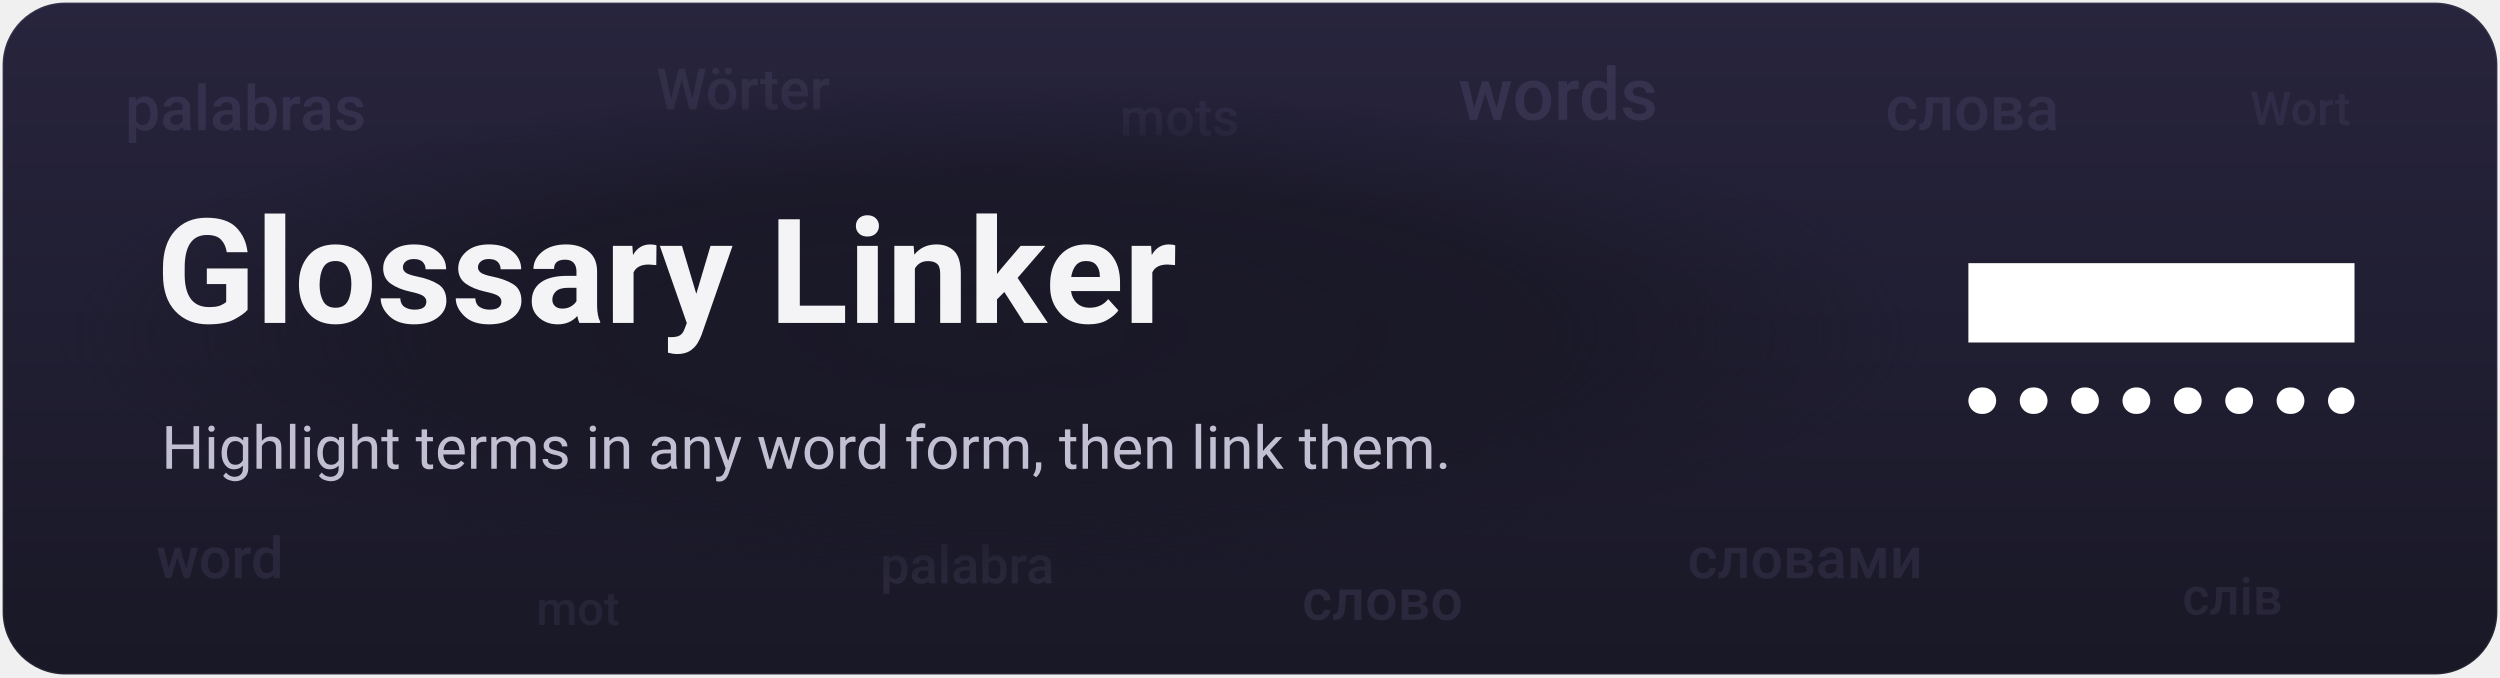
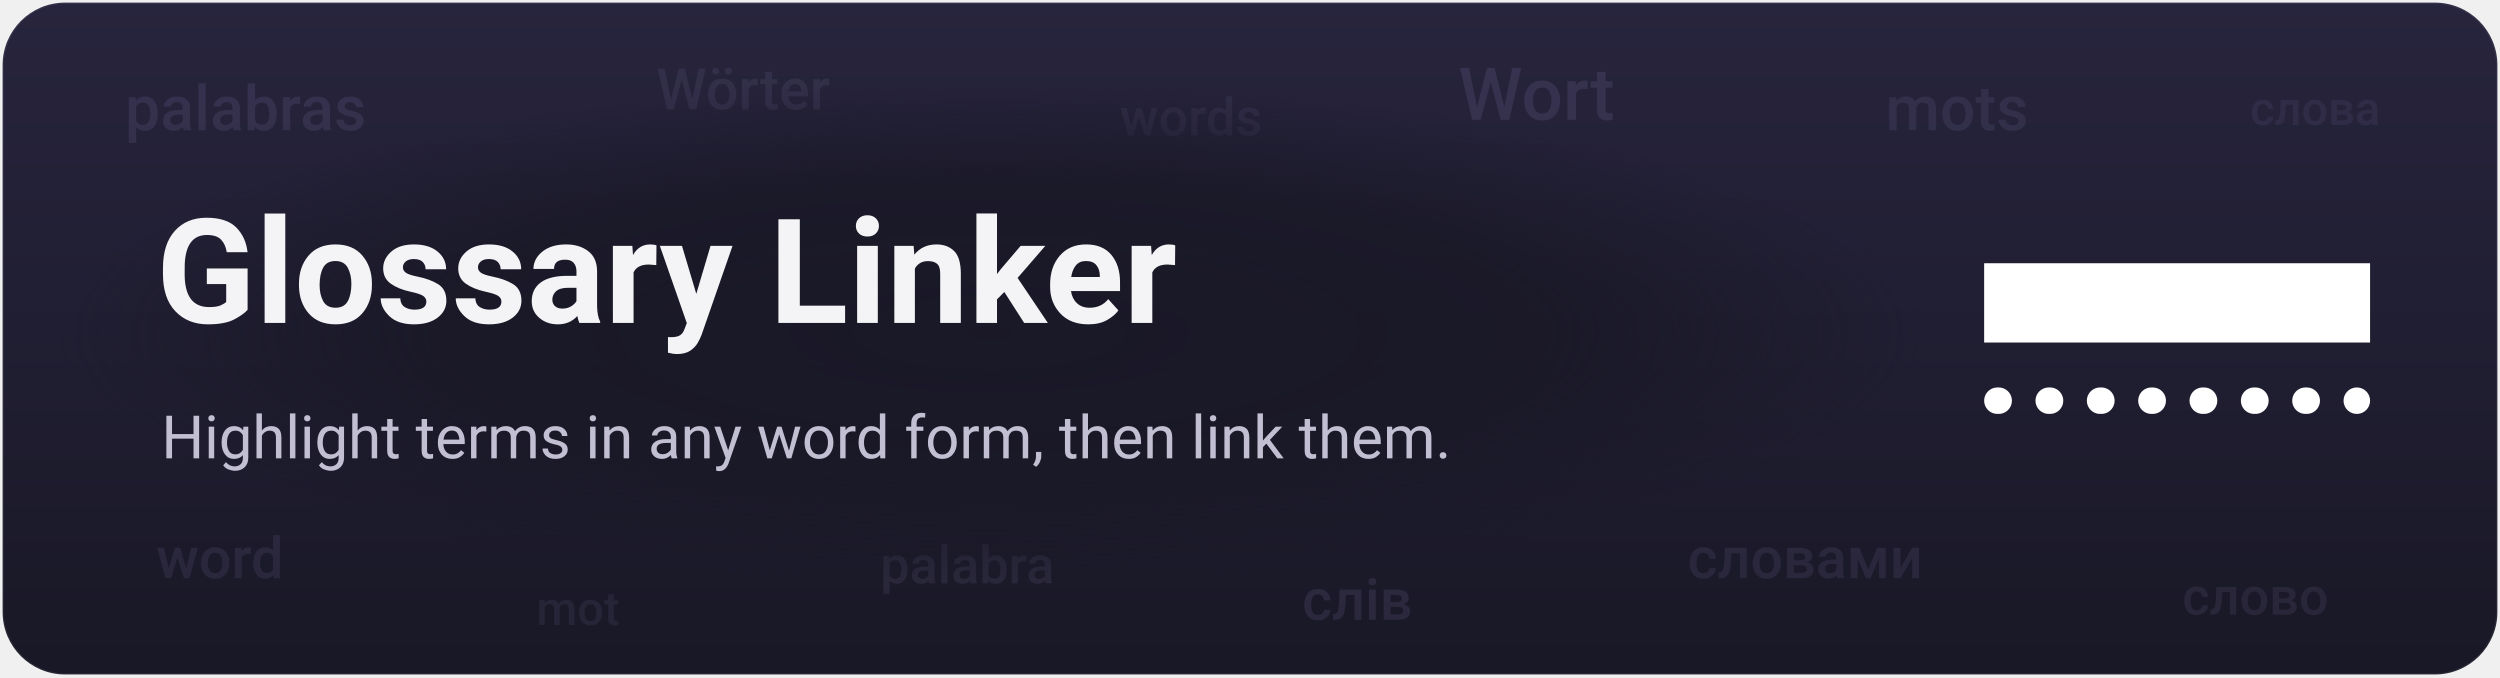
- <svg xmlns="http://www.w3.org/2000/svg" viewBox="0 0 960 260" width="960" height="260" font-family="-apple-system, BlinkMacSystemFont, 'Segoe UI', Roboto, Helvetica, Arial, sans-serif">
+ <svg xmlns="http://www.w3.org/2000/svg" viewBox="0 0 960 260" width="960" height="260" font-family="-apple-system,BlinkMacSystemFont,'Segoe UI',Roboto,Helvetica,Arial,sans-serif">
  <defs>
    <linearGradient id="bg" x1="0" y1="0" x2="0" y2="1">
      <stop offset="0" stop-color="#27243d" />
      <stop offset="1" stop-color="#191826" />
-     </linearGradient>
-     <linearGradient id="accent" x1="0" y1="0" x2="1" y2="1">
-       <stop offset="0" stop-color="#a68cff" />
-       <stop offset="1" stop-color="#705dcf" />
    </linearGradient>
    <radialGradient id="scrim" cx="0.5" cy="0.5" r="0.5">
      <stop offset="0" stop-color="#191826" stop-opacity="0.92" />
      <stop offset="0.6" stop-color="#191826" stop-opacity="0.82" />
      <stop offset="1" stop-color="#191826" stop-opacity="0" />
    </radialGradient>
    <clipPath id="card">
      <rect x="1" y="1" width="958" height="258" rx="24" />
    </clipPath>
  </defs>
  <rect x="1" y="1" width="958" height="258" rx="24" fill="url(#bg)" stroke="#ffffff" stroke-opacity="0.07" />
-   <g clip-path="url(#card)" fill="#b6a6e8" font-weight="500">
-     <text x="48" y="50" font-size="24" fill-opacity="0.11">palabras</text>
-     <text x="252" y="42" font-size="22" fill-opacity="0.09">Wörter</text>
-     <text x="430" y="52" font-size="20" fill-opacity="0.08">mots</text>
-     <text x="560" y="46" font-size="28" fill-opacity="0.12">words</text>
-     <text x="724" y="50" font-size="24" fill-opacity="0.10">слова</text>
-     <text x="864" y="48" font-size="18" fill-opacity="0.08">Wort</text>
-     <text x="60" y="222" font-size="22" fill-opacity="0.10">word</text>
-     <text x="206" y="240" font-size="18" fill-opacity="0.08">mot</text>
-     <text x="338" y="224" font-size="20" fill-opacity="0.09">palabra</text>
-     <text x="500" y="238" font-size="22" fill-opacity="0.11">слово</text>
-     <text x="648" y="222" font-size="22" fill-opacity="0.10">словами</text>
-     <text x="838" y="236" font-size="20" fill-opacity="0.09">слів</text>
+   <g clip-path="url(#card)">
+     <g fill="#b6a6e8" font-family="-apple-system,BlinkMacSystemFont,'Segoe UI',Roboto,Helvetica,Arial,sans-serif" font-weight="500">
+       <text x="48" y="50" font-size="24" fill-opacity="0.11">palabras</text>
+       <text x="252" y="42" font-size="22" fill-opacity="0.09">Wörter</text>
+       <text x="430" y="52" font-size="20" fill-opacity="0.08">words</text>
+       <text x="560" y="46" font-size="28" fill-opacity="0.12">Wort</text>
+       <text x="724" y="50" font-size="24" fill-opacity="0.1">mots</text>
+       <text x="864" y="48" font-size="18" fill-opacity="0.08">слова</text>
+       <text x="60" y="222" font-size="22" fill-opacity="0.1">word</text>
+       <text x="206" y="240" font-size="18" fill-opacity="0.08">mot</text>
+       <text x="338" y="224" font-size="20" fill-opacity="0.09">palabra</text>
+       <text x="500" y="238" font-size="22" fill-opacity="0.11">слів</text>
+       <text x="648" y="222" font-size="22" fill-opacity="0.1">словами</text>
+       <text x="838" y="236" font-size="20" fill-opacity="0.09">слово</text>
+     </g>
  </g>
  <ellipse cx="380" cy="128" rx="360" ry="96" fill="url(#scrim)" />
  <text x="60" y="124" font-size="56" font-weight="700" fill="#f4f4f6">Glossary Linker</text>
-   <line x1="62" y1="143" x2="314" y2="143" stroke="url(#accent)" stroke-width="4" stroke-linecap="round" stroke-dasharray="1.5 7" />
-   <text x="62" y="180" font-size="23" fill="#c2bfd2">Highlight terms in any word form, then link them.</text>
-   <g transform="translate(700,0) scale(0.5078)">
-     <rect x="110" y="199" width="292" height="60" fill="#ffffff" />
-     <line x1="120" y1="303" x2="392" y2="303" stroke="#ffffff" stroke-width="20" stroke-linecap="round" stroke-dasharray="1 37.85" />
+   <text x="62" y="176" font-size="23" fill="#c2bfd2">Highlight terms in any word form, then link them.</text>
+   <g transform="translate(706.09,0.09) scale(0.5075)">
+     <rect x="110" y="199" width="292" height="60" fill="#fff" />
+     <line x1="120" y1="303" x2="392" y2="303" stroke="#fff" stroke-width="20" stroke-linecap="round" stroke-dasharray="1 37.85" />
  </g>
</svg>
